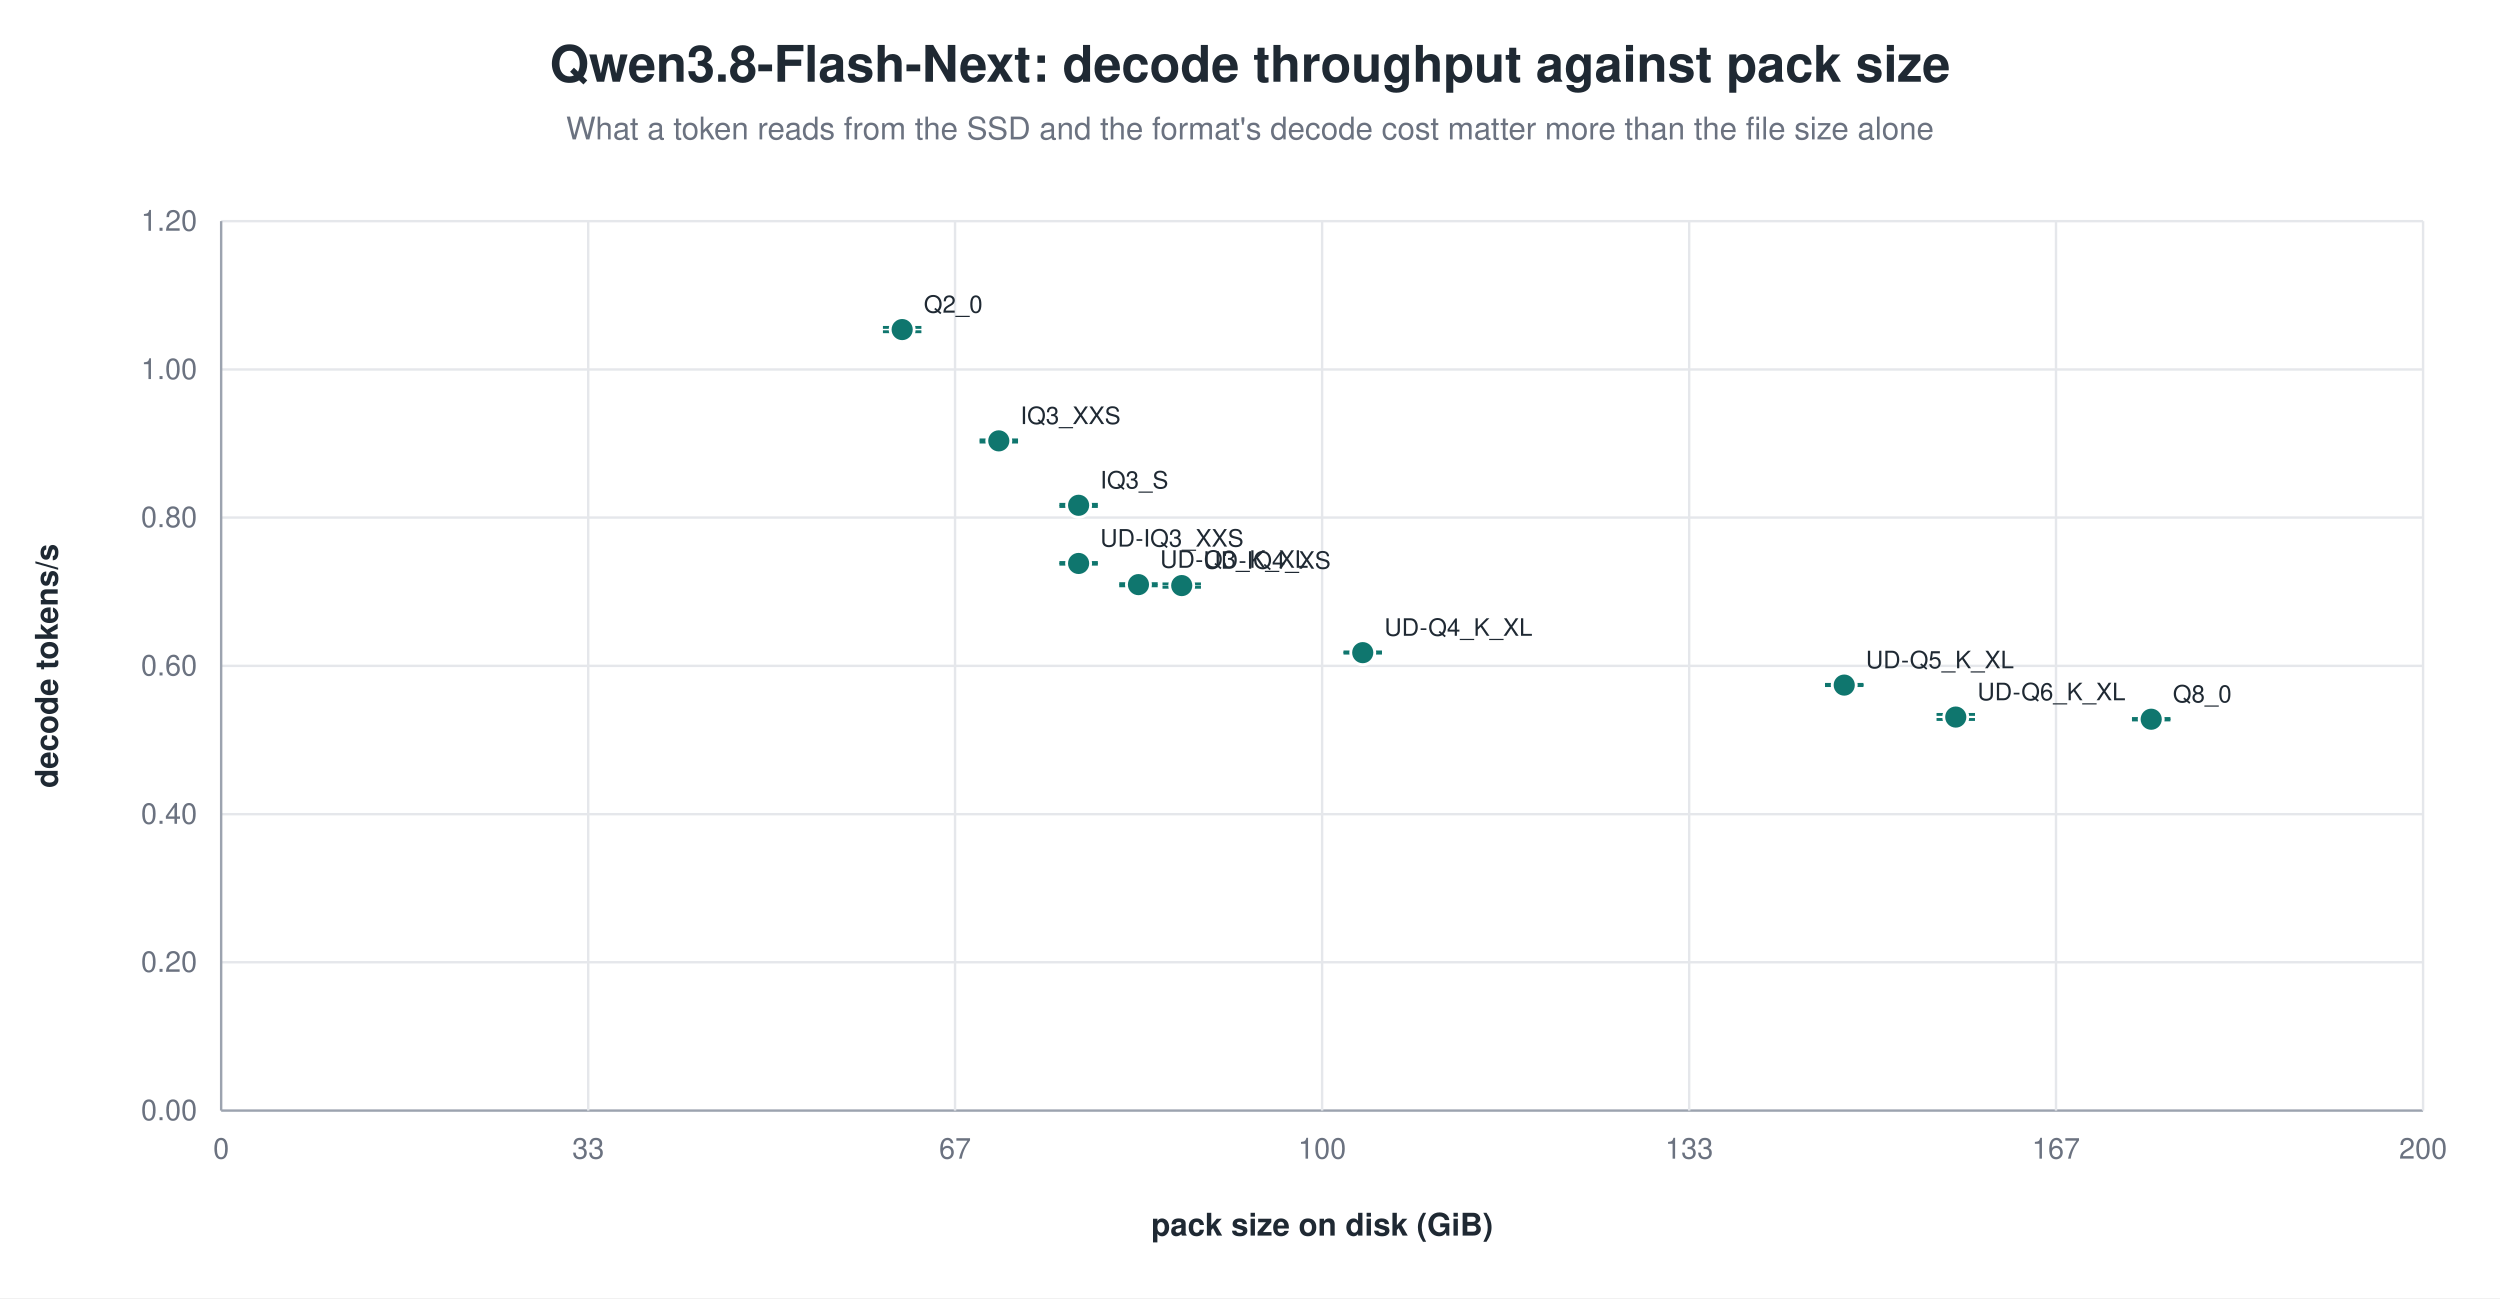
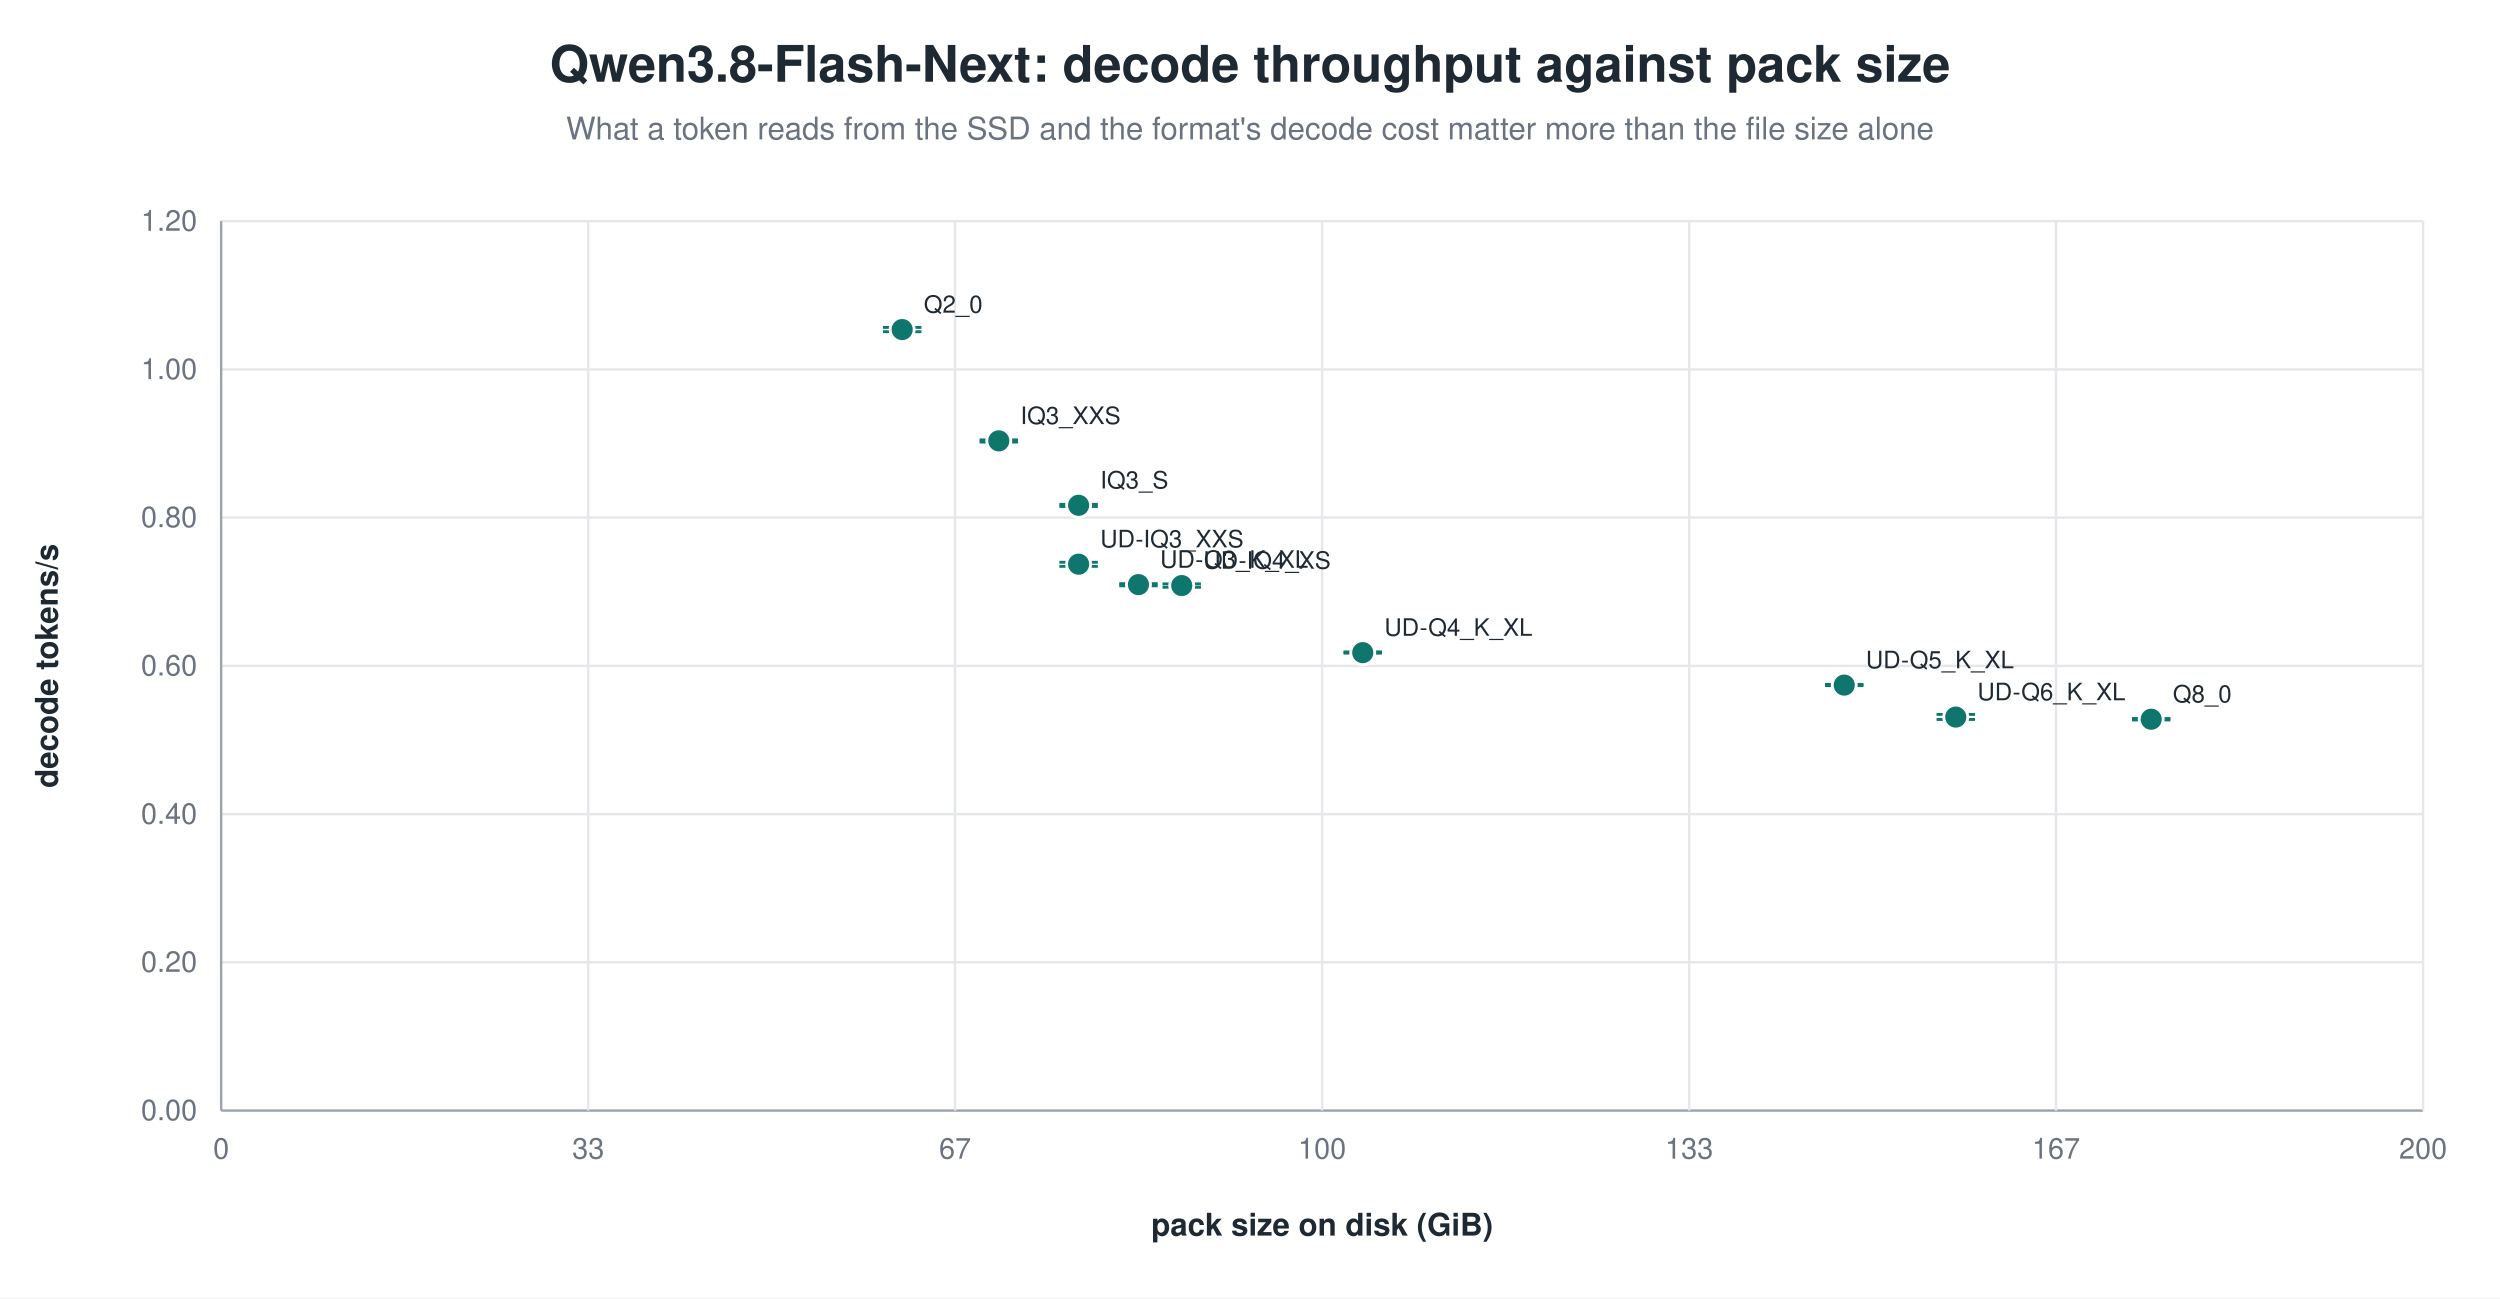
<svg xmlns="http://www.w3.org/2000/svg" width="1040" height="540" viewBox="0 0 1040 540" role="img" aria-label="Qwen3.8-Flash-Next: decode throughput against pack size">
  <rect width="1040" height="540" fill="white" />
  <text x="520.0" y="34" text-anchor="middle" font-family="Helvetica, Arial, sans-serif" font-size="21" font-weight="600" fill="#1f2933">Qwen3.8-Flash-Next: decode throughput against pack size</text>
  <text x="520.0" y="58" text-anchor="middle" font-family="Helvetica, Arial, sans-serif" font-size="13" fill="#6b7280">What a token reads from the SSD and the format's decode cost matter more than the file size alone</text>
  <line x1="92.0" y1="462.0" x2="1008.0" y2="462.0" stroke="#9ca3af" stroke-width="1.0" />
  <text x="82.0" y="466.0" text-anchor="end" font-family="Helvetica, Arial, sans-serif" font-size="12" fill="#6b7280" font-weight="400">0.00</text>
  <line x1="92.0" y1="400.3" x2="1008.0" y2="400.3" stroke="#e5e7eb" stroke-width="1.0" />
  <text x="82.0" y="404.3" text-anchor="end" font-family="Helvetica, Arial, sans-serif" font-size="12" fill="#6b7280" font-weight="400">0.20</text>
  <line x1="92.0" y1="338.7" x2="1008.0" y2="338.7" stroke="#e5e7eb" stroke-width="1.0" />
  <text x="82.0" y="342.7" text-anchor="end" font-family="Helvetica, Arial, sans-serif" font-size="12" fill="#6b7280" font-weight="400">0.40</text>
  <line x1="92.0" y1="277.0" x2="1008.0" y2="277.0" stroke="#e5e7eb" stroke-width="1.0" />
  <text x="82.0" y="281.0" text-anchor="end" font-family="Helvetica, Arial, sans-serif" font-size="12" fill="#6b7280" font-weight="400">0.60</text>
  <line x1="92.0" y1="215.3" x2="1008.0" y2="215.3" stroke="#e5e7eb" stroke-width="1.0" />
  <text x="82.0" y="219.3" text-anchor="end" font-family="Helvetica, Arial, sans-serif" font-size="12" fill="#6b7280" font-weight="400">0.80</text>
  <line x1="92.0" y1="153.7" x2="1008.0" y2="153.7" stroke="#e5e7eb" stroke-width="1.0" />
  <text x="82.0" y="157.7" text-anchor="end" font-family="Helvetica, Arial, sans-serif" font-size="12" fill="#6b7280" font-weight="400">1.00</text>
  <line x1="92.0" y1="92.0" x2="1008.0" y2="92.0" stroke="#e5e7eb" stroke-width="1.0" />
  <text x="82.0" y="96.0" text-anchor="end" font-family="Helvetica, Arial, sans-serif" font-size="12" fill="#6b7280" font-weight="400">1.20</text>
  <line x1="92.0" y1="92.0" x2="92.0" y2="462.0" stroke="#9ca3af" stroke-width="1.0" />
  <text x="92.0" y="482.0" text-anchor="middle" font-family="Helvetica, Arial, sans-serif" font-size="12" fill="#6b7280" font-weight="400">0</text>
  <line x1="244.7" y1="92.0" x2="244.7" y2="462.0" stroke="#e5e7eb" stroke-width="1.0" />
  <text x="244.7" y="482.0" text-anchor="middle" font-family="Helvetica, Arial, sans-serif" font-size="12" fill="#6b7280" font-weight="400">33</text>
  <line x1="397.3" y1="92.0" x2="397.3" y2="462.0" stroke="#e5e7eb" stroke-width="1.0" />
  <text x="397.3" y="482.0" text-anchor="middle" font-family="Helvetica, Arial, sans-serif" font-size="12" fill="#6b7280" font-weight="400">67</text>
  <line x1="550.0" y1="92.0" x2="550.0" y2="462.0" stroke="#e5e7eb" stroke-width="1.0" />
  <text x="550.0" y="482.0" text-anchor="middle" font-family="Helvetica, Arial, sans-serif" font-size="12" fill="#6b7280" font-weight="400">100</text>
  <line x1="702.7" y1="92.0" x2="702.7" y2="462.0" stroke="#e5e7eb" stroke-width="1.0" />
  <text x="702.7" y="482.0" text-anchor="middle" font-family="Helvetica, Arial, sans-serif" font-size="12" fill="#6b7280" font-weight="400">133</text>
  <line x1="855.3" y1="92.0" x2="855.3" y2="462.0" stroke="#e5e7eb" stroke-width="1.0" />
  <text x="855.3" y="482.0" text-anchor="middle" font-family="Helvetica, Arial, sans-serif" font-size="12" fill="#6b7280" font-weight="400">167</text>
  <line x1="1008.0" y1="92.0" x2="1008.0" y2="462.0" stroke="#e5e7eb" stroke-width="1.0" />
  <text x="1008.0" y="482.0" text-anchor="middle" font-family="Helvetica, Arial, sans-serif" font-size="12" fill="#6b7280" font-weight="400">200</text>
  <text x="24.0" y="277.0" text-anchor="middle" font-family="Helvetica, Arial, sans-serif" font-size="13" fill="#1f2933" font-weight="600" transform="rotate(-90.0 24.0 277.0)">decode tokens/s</text>
  <text x="550.0" y="514.0" text-anchor="middle" font-family="Helvetica, Arial, sans-serif" font-size="13" fill="#1f2933" font-weight="600">pack size on disk (GiB)</text>
  <line x1="375.3" y1="136.2" x2="375.3" y2="138.0" stroke="#0f766e" stroke-width="1.2" />
  <line x1="367.3" y1="136.2" x2="383.3" y2="136.2" stroke="#0f766e" stroke-width="1.2" />
  <line x1="367.3" y1="138.0" x2="383.3" y2="138.0" stroke="#0f766e" stroke-width="1.2" />
  <circle cx="375.3" cy="137.1" r="5.0" fill="#0f766e" stroke="white" stroke-width="1.2" opacity="1.00" />
  <text x="384.3" y="130.1" text-anchor="start" font-family="Helvetica, Arial, sans-serif" font-size="10" fill="#1f2933" font-weight="500">Q2_0</text>
  <line x1="415.5" y1="183.0" x2="415.5" y2="183.9" stroke="#0f766e" stroke-width="1.2" />
  <line x1="407.5" y1="183.0" x2="423.5" y2="183.0" stroke="#0f766e" stroke-width="1.2" />
  <line x1="407.5" y1="183.9" x2="423.5" y2="183.9" stroke="#0f766e" stroke-width="1.2" />
  <circle cx="415.5" cy="183.4" r="5.0" fill="#0f766e" stroke="white" stroke-width="1.2" opacity="1.00" />
  <text x="424.5" y="176.4" text-anchor="start" font-family="Helvetica, Arial, sans-serif" font-size="10" fill="#1f2933" font-weight="500">IQ3_XXS</text>
  <line x1="448.7" y1="209.8" x2="448.7" y2="210.7" stroke="#0f766e" stroke-width="1.2" />
  <line x1="440.7" y1="209.8" x2="456.7" y2="209.8" stroke="#0f766e" stroke-width="1.2" />
  <line x1="440.7" y1="210.7" x2="456.7" y2="210.7" stroke="#0f766e" stroke-width="1.2" />
  <circle cx="448.7" cy="210.2" r="5.0" fill="#0f766e" stroke="white" stroke-width="1.2" opacity="1.00" />
  <text x="457.7" y="203.2" text-anchor="start" font-family="Helvetica, Arial, sans-serif" font-size="10" fill="#1f2933" font-weight="500">IQ3_S</text>
-   <line x1="448.7" y1="234.0" x2="448.7" y2="234.7" stroke="#0f766e" stroke-width="1.2" />
-   <line x1="440.7" y1="234.0" x2="456.7" y2="234.0" stroke="#0f766e" stroke-width="1.2" />
-   <line x1="440.7" y1="234.7" x2="456.7" y2="234.7" stroke="#0f766e" stroke-width="1.2" />
-   <circle cx="448.7" cy="234.4" r="5.0" fill="#0f766e" stroke="white" stroke-width="1.2" opacity="1.00" />
-   <text x="457.7" y="227.4" text-anchor="start" font-family="Helvetica, Arial, sans-serif" font-size="10" fill="#1f2933" font-weight="500">UD-IQ3_XXS</text>
+   <line x1="448.7" y1="233.9" x2="448.7" y2="235.6" stroke="#0f766e" stroke-width="1.2" />
+   <line x1="440.7" y1="233.9" x2="456.7" y2="233.9" stroke="#0f766e" stroke-width="1.2" />
+   <line x1="440.7" y1="235.6" x2="456.7" y2="235.6" stroke="#0f766e" stroke-width="1.2" />
+   <circle cx="448.7" cy="234.7" r="5.0" fill="#0f766e" stroke="white" stroke-width="1.2" opacity="1.00" />
+   <text x="457.7" y="227.7" text-anchor="start" font-family="Helvetica, Arial, sans-serif" font-size="10" fill="#1f2933" font-weight="500">UD-IQ3_XXS</text>
  <line x1="473.6" y1="242.8" x2="473.6" y2="243.7" stroke="#0f766e" stroke-width="1.2" />
  <line x1="465.6" y1="242.8" x2="481.6" y2="242.8" stroke="#0f766e" stroke-width="1.2" />
  <line x1="465.6" y1="243.7" x2="481.6" y2="243.7" stroke="#0f766e" stroke-width="1.2" />
  <circle cx="473.6" cy="243.2" r="5.0" fill="#0f766e" stroke="white" stroke-width="1.2" opacity="1.00" />
  <text x="482.6" y="236.2" text-anchor="start" font-family="Helvetica, Arial, sans-serif" font-size="10" fill="#1f2933" font-weight="500">UD-Q3_K_XL</text>
  <line x1="491.6" y1="242.9" x2="491.6" y2="244.3" stroke="#0f766e" stroke-width="1.2" />
  <line x1="483.6" y1="242.9" x2="499.6" y2="242.9" stroke="#0f766e" stroke-width="1.2" />
  <line x1="483.6" y1="244.3" x2="499.6" y2="244.3" stroke="#0f766e" stroke-width="1.2" />
  <circle cx="491.6" cy="243.6" r="5.0" fill="#0f766e" stroke="white" stroke-width="1.2" opacity="1.00" />
  <text x="500.6" y="236.6" text-anchor="start" font-family="Helvetica, Arial, sans-serif" font-size="10" fill="#1f2933" font-weight="500">UD-IQ4_XS</text>
  <line x1="566.9" y1="271.2" x2="566.9" y2="271.7" stroke="#0f766e" stroke-width="1.2" />
  <line x1="558.9" y1="271.2" x2="574.9" y2="271.2" stroke="#0f766e" stroke-width="1.2" />
  <line x1="558.9" y1="271.7" x2="574.9" y2="271.7" stroke="#0f766e" stroke-width="1.2" />
  <circle cx="566.9" cy="271.5" r="5.0" fill="#0f766e" stroke="white" stroke-width="1.2" opacity="1.00" />
  <text x="575.9" y="264.5" text-anchor="start" font-family="Helvetica, Arial, sans-serif" font-size="10" fill="#1f2933" font-weight="500">UD-Q4_K_XL</text>
  <line x1="767.2" y1="284.7" x2="767.2" y2="285.2" stroke="#0f766e" stroke-width="1.2" />
  <line x1="759.2" y1="284.7" x2="775.2" y2="284.7" stroke="#0f766e" stroke-width="1.2" />
  <line x1="759.2" y1="285.2" x2="775.2" y2="285.2" stroke="#0f766e" stroke-width="1.2" />
  <circle cx="767.2" cy="285.0" r="5.0" fill="#0f766e" stroke="white" stroke-width="1.2" opacity="1.00" />
  <text x="776.2" y="278.0" text-anchor="start" font-family="Helvetica, Arial, sans-serif" font-size="10" fill="#1f2933" font-weight="500">UD-Q5_K_XL</text>
  <line x1="813.6" y1="297.2" x2="813.6" y2="299.3" stroke="#0f766e" stroke-width="1.2" />
  <line x1="805.6" y1="297.2" x2="821.6" y2="297.2" stroke="#0f766e" stroke-width="1.2" />
  <line x1="805.6" y1="299.3" x2="821.6" y2="299.3" stroke="#0f766e" stroke-width="1.2" />
  <circle cx="813.6" cy="298.3" r="5.0" fill="#0f766e" stroke="white" stroke-width="1.2" opacity="1.00" />
  <text x="822.6" y="291.3" text-anchor="start" font-family="Helvetica, Arial, sans-serif" font-size="10" fill="#1f2933" font-weight="500">UD-Q6_K_XL</text>
  <line x1="894.9" y1="298.9" x2="894.9" y2="299.5" stroke="#0f766e" stroke-width="1.2" />
  <line x1="886.9" y1="298.9" x2="902.9" y2="298.9" stroke="#0f766e" stroke-width="1.2" />
  <line x1="886.9" y1="299.5" x2="902.9" y2="299.5" stroke="#0f766e" stroke-width="1.2" />
  <circle cx="894.9" cy="299.2" r="5.0" fill="#0f766e" stroke="white" stroke-width="1.2" opacity="1.00" />
  <text x="903.9" y="292.2" text-anchor="start" font-family="Helvetica, Arial, sans-serif" font-size="10" fill="#1f2933" font-weight="500">Q8_0</text>
</svg>
